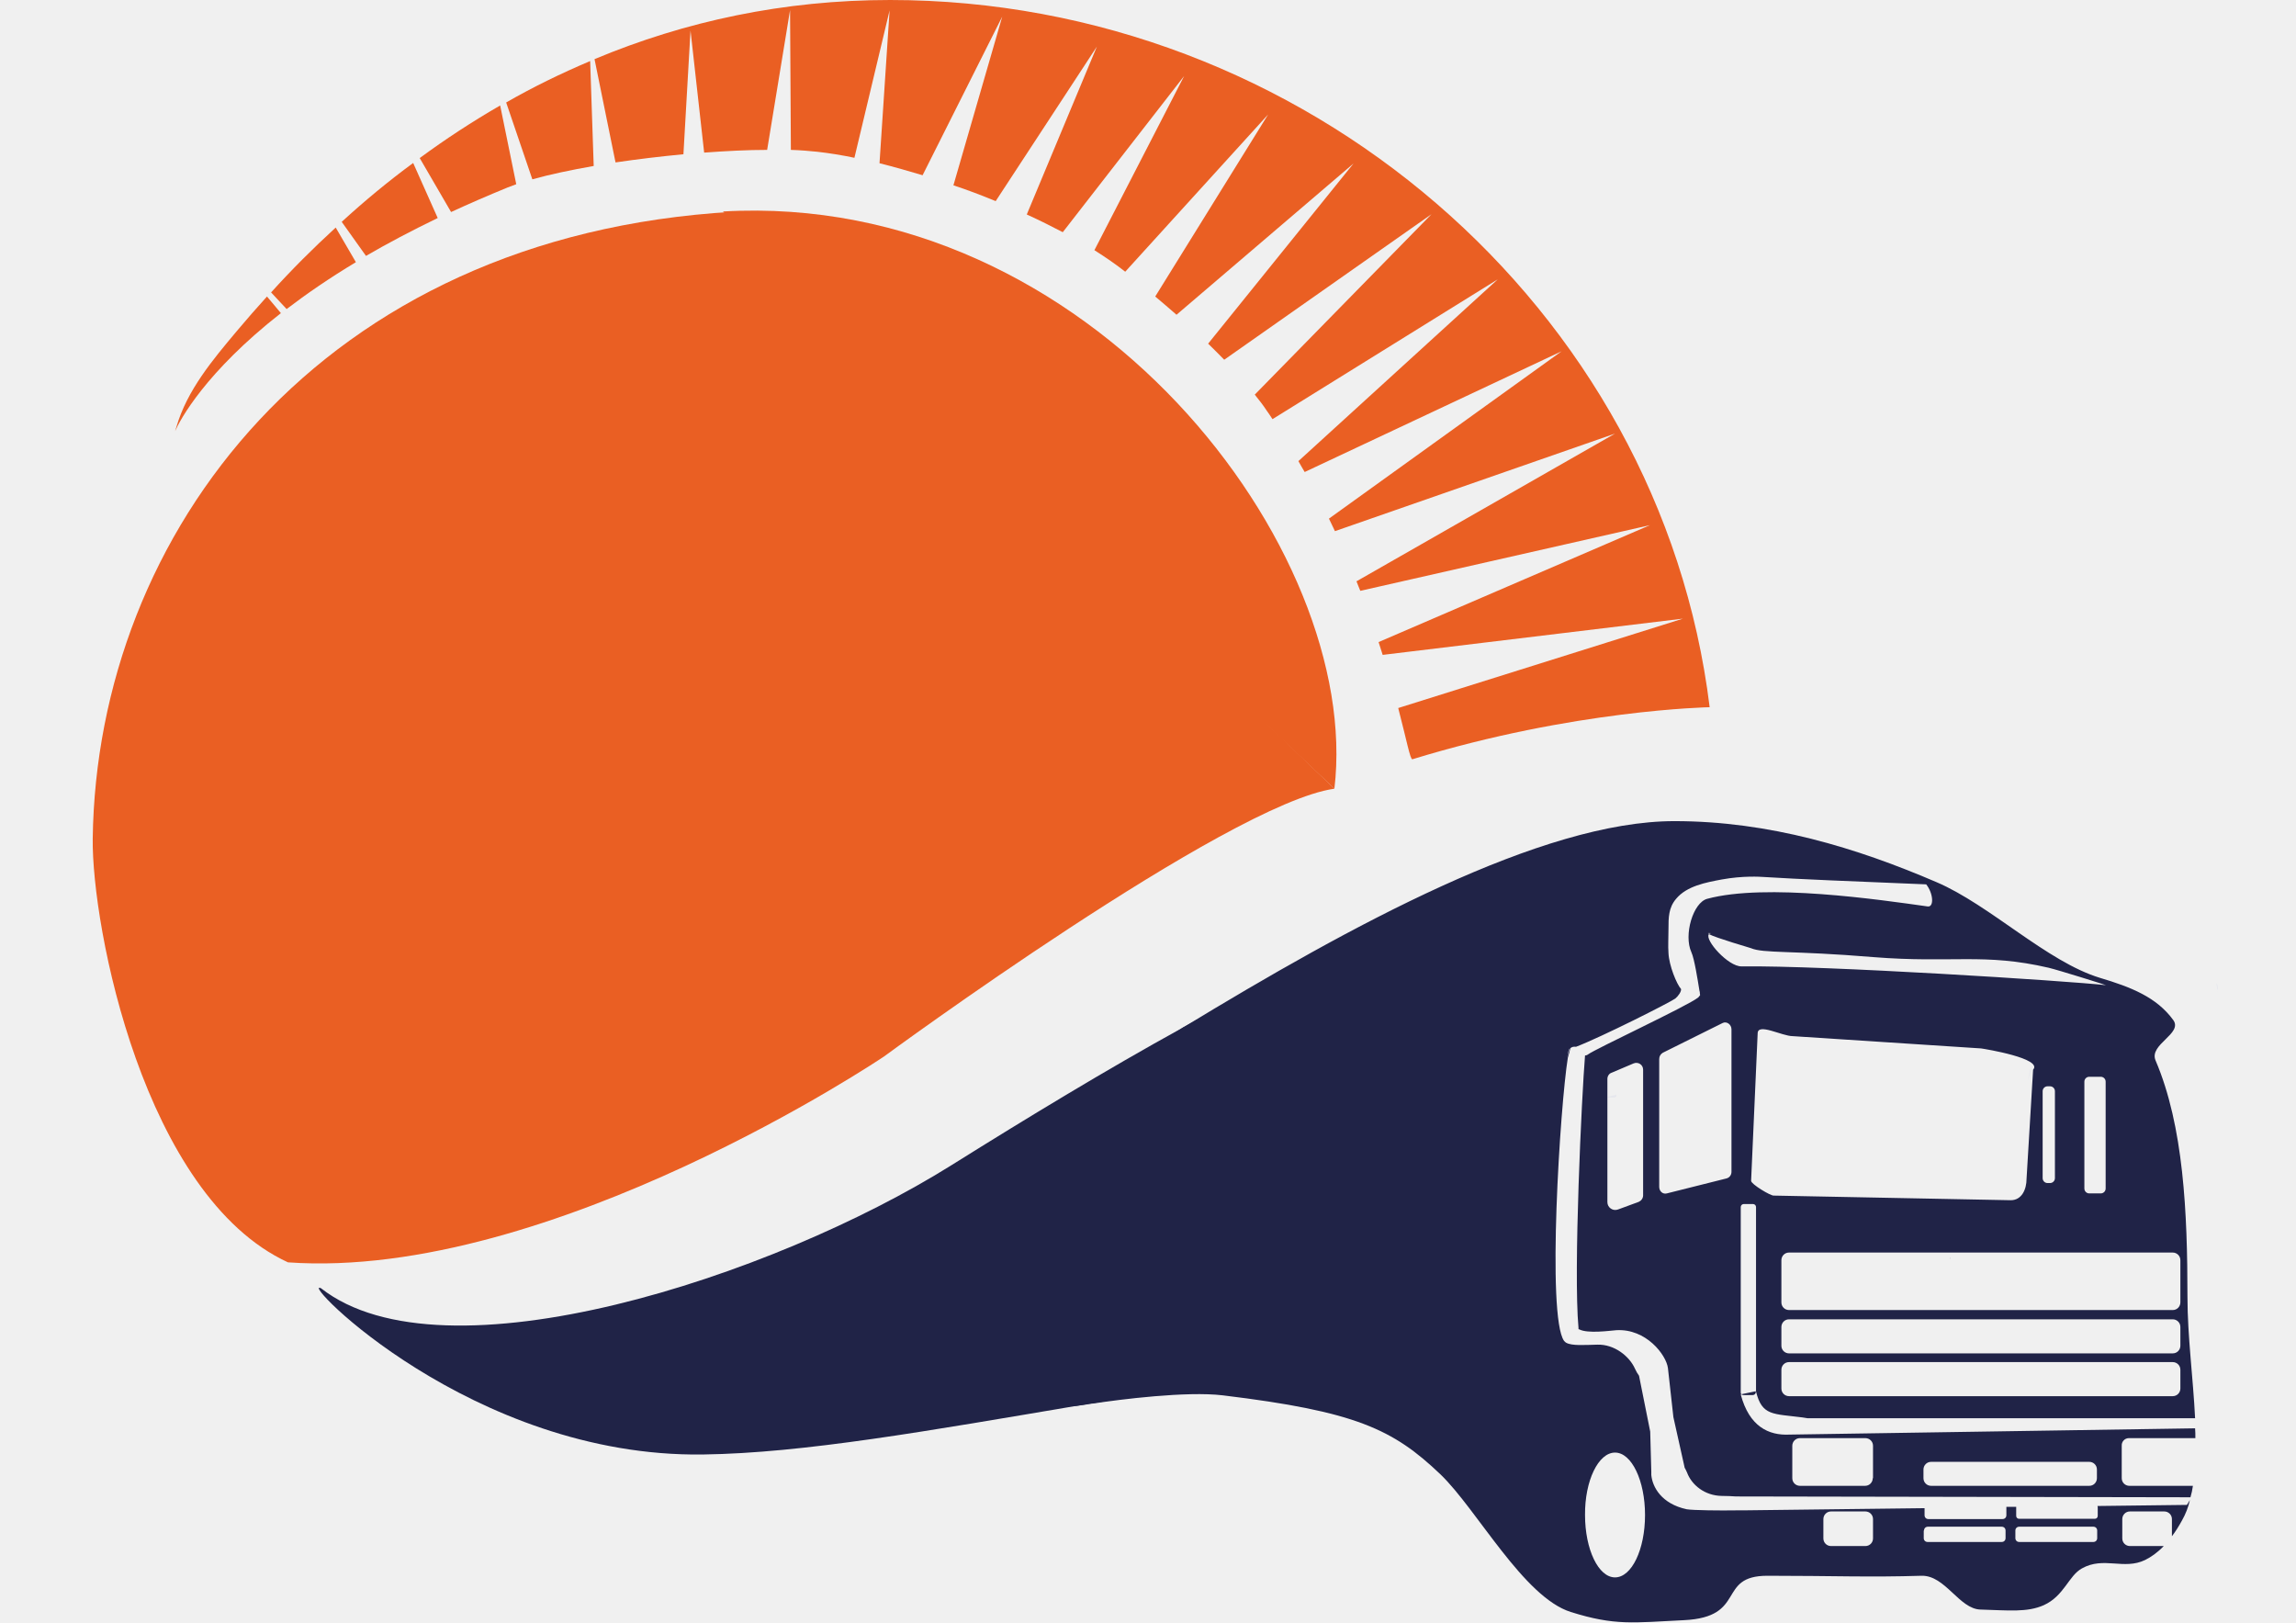
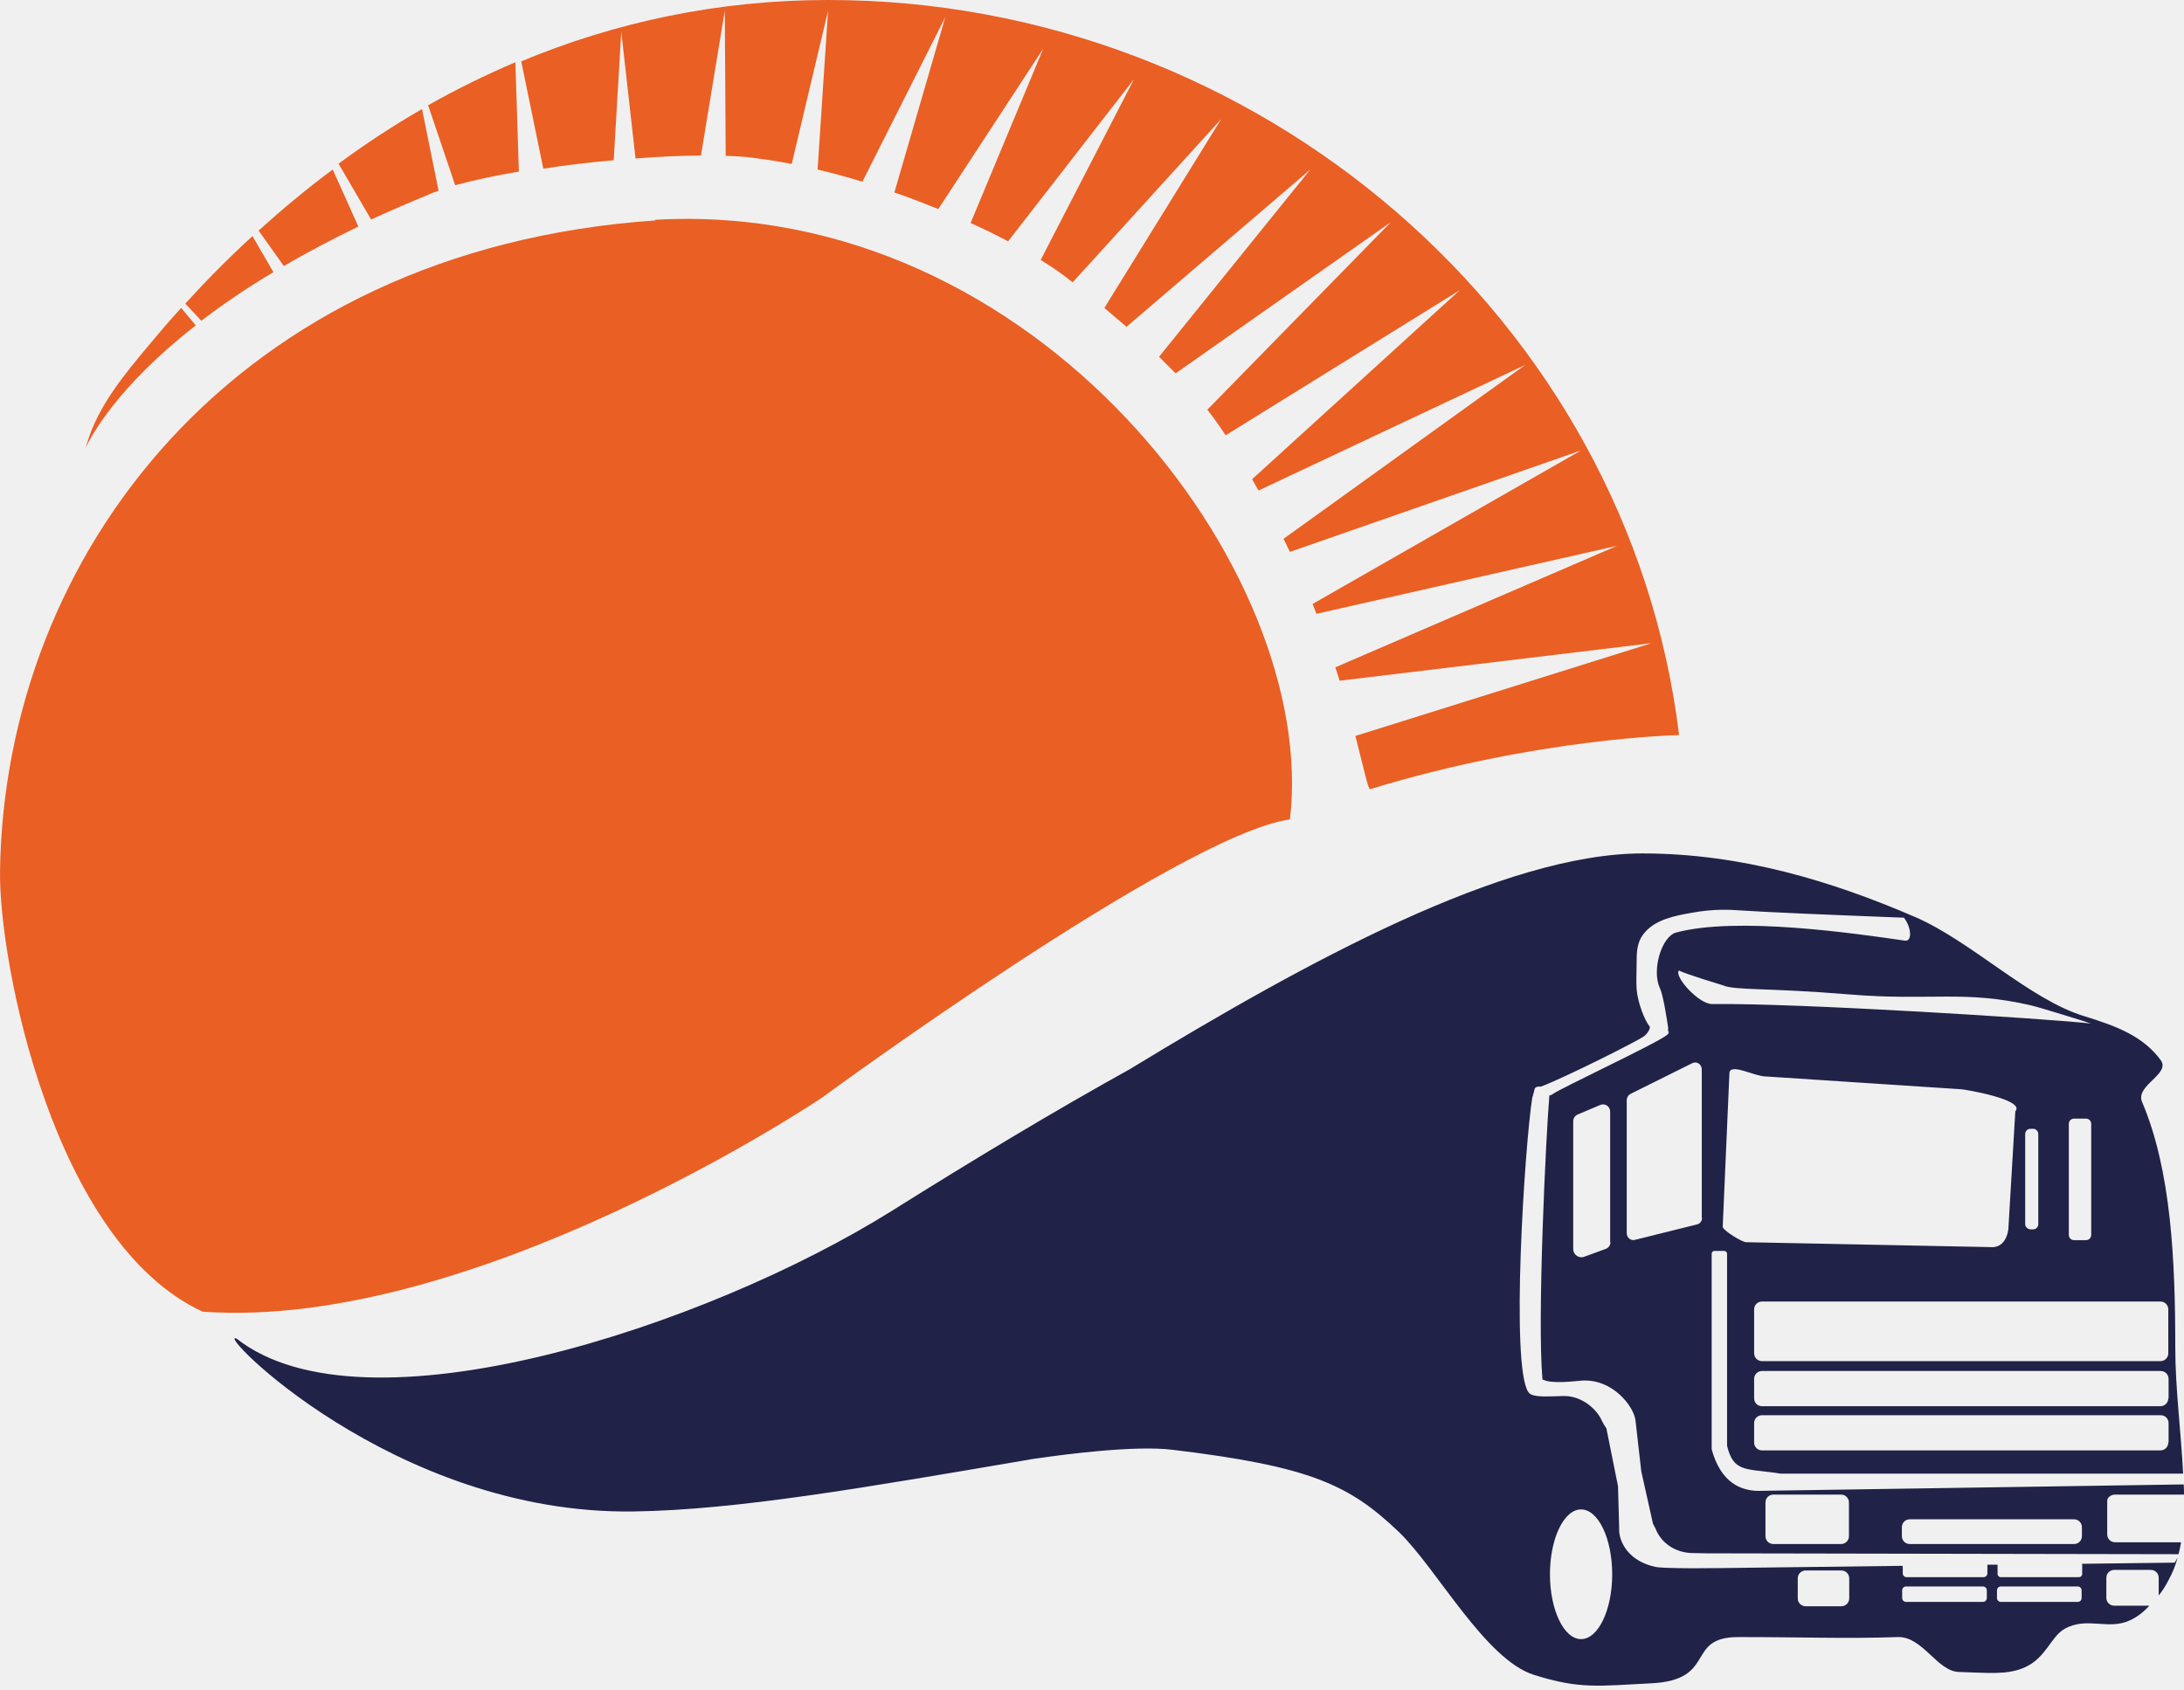
- <svg xmlns="http://www.w3.org/2000/svg" width="460" height="325" viewBox="0 0 460 325" fill="none">
-   <g clip-path="url(#clip0_759_344)">
-     <path d="M321.984 219.742C322.038 219.797 322.148 219.852 322.257 219.852H323.459C323.677 219.852 323.841 219.688 323.841 219.469V219.306L321.984 219.742Z" fill="#E6E7ED" />
-     <path d="M390.828 251.953L390.609 252.281C390.664 252.171 390.664 252.062 390.719 251.953H390.828Z" fill="#BABBC0" />
-     <path d="M291.386 219.633C291.441 219.688 291.496 219.742 291.605 219.742H292.534C292.698 219.742 292.807 219.633 292.807 219.47V219.36L291.386 219.633Z" fill="#E6E7ED" />
-     <path d="M291.386 219.633C291.441 219.688 291.496 219.742 291.605 219.742H292.534C292.698 219.742 292.807 219.633 292.807 219.47V219.36L291.386 219.633Z" fill="#E6E7ED" />
-     <path d="M103.43 36.906C102.829 37.124 102.228 37.342 101.682 37.561C97.693 39.199 93.923 40.837 90.372 42.474L84.088 31.665C89.279 27.843 94.634 24.349 100.207 21.128L103.43 36.906Z" fill="#EA5F23" />
-     <path d="M118.948 33.248C114.303 34.067 110.151 34.941 106.654 35.923L101.409 20.528C106.818 17.416 112.446 14.686 118.237 12.229L118.948 33.248Z" fill="#EA5F23" />
-     <path d="M444.155 198.669C444.21 198.614 444.264 198.505 444.264 198.45C444.264 198.614 444.21 198.669 444.155 198.669Z" fill="#E6E7ED" />
-     <path d="M407.001 213.846C406.782 214.719 406.564 215.593 406.291 216.466C406.509 215.101 406.728 214.228 406.892 213.955C406.892 213.9 406.946 213.9 407.001 213.846Z" fill="#E6E7ED" />
-     <path d="M444.264 198.396C444.21 198.232 444.155 197.686 444.046 196.922C444.373 197.468 444.428 197.959 444.264 198.396Z" fill="#E6E7ED" />
-     <path d="M144.846 42.365C218.499 38.161 273.028 110.281 267.345 157.996L144.846 42.365Z" fill="#EA5F23" />
-     <path d="M267.345 157.996C246.036 160.999 177.083 211.662 177.083 211.662C177.083 211.662 110.369 256.593 57.698 252.881C28.794 239.56 18.358 185.621 18.577 167.987C19.397 106.95 64.091 47.17 146.977 42.42" fill="#EA5F23" />
-     <path d="M314.498 209.97C314.334 210.571 314.171 211.226 314.007 211.827C303.953 247.149 272.044 272.372 232.923 278.759C228.115 279.578 223.471 280.343 218.936 281.107C218.663 281.161 218.39 281.216 218.116 281.216C217.679 281.271 217.351 281.325 217.133 281.38C185.77 286.675 160.965 291.098 140.858 291.371C94.47 292.026 59.556 255.83 64.309 258.068C88.897 277.34 154.791 255.83 190.579 233.446C206.205 223.674 221.777 214.229 236.748 205.985C236.803 205.931 236.857 205.876 236.912 205.876C267.018 189.225 294.774 177.105 316.465 175.521C318.105 187.751 317.285 199.325 314.498 209.97Z" fill="#202347" />
-     <path d="M426.507 288.095H439.565C439.675 288.095 439.729 288.095 439.839 288.095C439.839 287.44 439.839 286.784 439.784 286.129L358.537 287.385C354.33 287.603 350.45 285.747 348.757 279.36H348.92C348.811 279.25 348.757 279.141 348.757 278.977V241.799C348.757 241.471 349.03 241.198 349.358 241.198H351.215C351.543 241.198 351.816 241.471 351.816 241.799V278.759C353.018 283.673 355.204 283.181 361.105 283.946C361.487 284 361.87 284.055 362.143 284.109H439.784C439.402 276.193 438.254 267.622 438.254 259.815C438.254 242.891 437.489 225.584 431.861 212.427C430.496 209.206 437.38 207.077 435.413 204.347C432.08 199.761 426.944 197.741 420.715 195.885C410.115 192.664 398.696 181.308 387.987 176.722C371.978 169.843 354.494 164.493 335.479 164.493C308.871 164.493 270.624 185.403 236.967 205.876C236.912 205.93 236.857 205.985 236.803 205.985C199.813 228.641 188.502 286.184 217.188 281.434C217.461 281.38 217.789 281.325 218.171 281.27C218.444 281.216 218.663 281.161 218.991 281.161C224.4 280.342 237.732 278.65 244.998 279.523C271.607 282.744 279.093 286.293 288.6 295.356C295.921 302.398 305.264 319.978 314.717 322.926C323.568 325.71 327.229 325.055 337.337 324.564C350.123 323.963 343.839 315.665 354.111 315.665C367.115 315.665 374.546 315.992 384.982 315.665C389.735 315.556 392.522 322.325 396.784 322.435C402.466 322.598 406.127 323.035 409.46 321.561C413.558 319.705 414.432 315.665 417.109 314.191C421.48 311.734 425.523 314.573 429.785 312.498C430.987 311.898 432.244 311.024 433.501 309.714H426.725C425.906 309.714 425.196 309.059 425.196 308.185V304.309C425.196 303.49 425.851 302.781 426.725 302.781H433.61C434.429 302.781 435.14 303.436 435.14 304.309V307.749C435.85 306.821 436.506 305.783 437.161 304.582C437.872 303.327 438.418 301.962 438.746 300.488L438.145 301.47L420.223 301.689C420.223 301.743 420.278 301.852 420.278 301.907V303.654C420.278 304.036 420.005 304.255 419.677 304.255H404.542C404.16 304.255 403.941 303.982 403.941 303.654V301.907C403.941 301.907 403.941 301.907 403.941 301.853H401.974C401.974 301.907 401.974 301.962 401.974 302.016V303.545C401.974 303.982 401.646 304.309 401.209 304.309H386.348C385.911 304.309 385.583 303.982 385.583 303.545V302.125L349.248 302.562H347.882C344.823 302.617 339.195 302.562 337.938 302.344C332.857 301.252 331.054 297.867 330.835 295.465V294.81L330.617 286.784L328.377 275.593C328.103 275.21 327.83 274.774 327.557 274.173C326.464 271.716 323.459 269.26 320.017 269.369C317.613 269.423 314.935 269.642 313.788 268.987C313.679 268.932 313.624 268.878 313.515 268.768C313.46 268.714 313.406 268.659 313.351 268.605C309.854 263.636 312.586 221.271 314.116 211.881C314.28 211.281 314.498 210.625 314.608 210.025C314.881 209.697 315.318 209.643 315.755 209.697C320.891 207.732 334.605 200.798 335.643 200.034C336.19 199.597 336.9 198.615 336.791 198.123C335.917 197.141 334.387 193.428 334.277 190.917C334.168 189.334 334.277 188.187 334.277 186.113C334.277 183.82 334.277 181.854 335.807 180.053C337.938 177.487 341.763 176.777 344.987 176.176C349.194 175.412 352.636 175.63 353.401 175.685C360.231 176.122 371.322 176.559 385.911 177.159C387.386 179.015 387.495 181.8 386.184 181.581C376.458 180.216 353.783 176.886 342.036 180.053C339.195 180.817 337.283 187.314 338.867 190.753C339.468 192.063 340.124 196.267 340.452 198.287C340.561 198.833 340.561 199.215 340.615 199.324C340.615 199.379 340.561 199.434 340.506 199.488C340.452 199.597 340.342 199.707 340.233 199.816C338.266 201.454 319.58 210.134 318.159 211.226C317.941 211.39 317.722 211.444 317.558 211.444C316.902 219.415 315.209 254.574 316.247 265.984C316.247 266.093 316.247 266.148 316.247 266.257C316.301 266.257 316.356 266.312 316.411 266.312C318.104 267.185 322.421 266.585 323.787 266.475C329.797 266.093 333.84 271.443 334.168 274.064L335.261 283.891L337.501 293.936V293.991C337.665 294.264 337.829 294.591 337.993 294.974C338.922 297.485 341.544 299.614 344.932 299.669C346.025 299.669 346.954 299.723 347.828 299.778L438.855 299.942C439.074 299.232 439.238 298.413 439.347 297.649H426.616C425.797 297.649 425.086 296.994 425.086 296.12V289.623C425.032 288.804 425.687 288.095 426.507 288.095ZM403.777 306.602C403.777 306.165 404.105 305.838 404.542 305.838H419.404C419.841 305.838 420.169 306.165 420.169 306.602V308.131C420.169 308.568 419.841 308.895 419.404 308.895H404.542C404.105 308.895 403.777 308.568 403.777 308.131V306.602ZM385.474 306.602C385.474 306.165 385.801 305.838 386.238 305.838H401.045C401.483 305.838 401.81 306.165 401.81 306.602V308.131C401.81 308.568 401.483 308.895 401.045 308.895H386.184C385.747 308.895 385.419 308.568 385.419 308.131V306.602H385.474ZM365.312 304.309C365.312 303.49 365.968 302.781 366.842 302.781H373.726C374.546 302.781 375.256 303.436 375.256 304.309V308.185C375.256 309.004 374.601 309.714 373.726 309.714H366.842C366.022 309.714 365.312 309.059 365.312 308.185V304.309ZM323.568 290.988C326.901 290.988 329.579 296.611 329.579 303.49C329.579 310.424 326.901 315.992 323.568 315.992C320.235 315.992 317.558 310.369 317.558 303.49C317.503 296.611 320.235 290.988 323.568 290.988ZM329.196 239.451C329.196 240.052 328.814 240.543 328.322 240.761L324.169 242.29C323.131 242.672 322.038 241.908 322.038 240.816V216.139C322.038 215.593 322.366 215.048 322.913 214.884L327.284 213.028C328.213 212.645 329.196 213.3 329.196 214.283V239.451ZM350.833 236.558L352.144 207.022C352.144 204.838 357.007 207.568 359.193 207.568L396.893 210.025C397.713 210.134 409.35 212.045 407.329 214.283L406.018 236.121C406.018 238.305 405.034 240.434 402.849 240.434L355.368 239.506C354.712 239.56 350.833 237.213 350.833 236.558ZM436.834 278.159C436.834 278.977 436.178 279.687 435.304 279.687H358.428C357.608 279.687 356.898 279.032 356.898 278.159V274.392C356.898 273.573 357.553 272.863 358.428 272.863H435.304C436.123 272.863 436.834 273.518 436.834 274.392V278.159ZM436.834 269.587C436.834 270.406 436.178 271.116 435.304 271.116H358.428C357.608 271.116 356.898 270.461 356.898 269.587V265.82C356.898 265.001 357.553 264.292 358.428 264.292H435.304C436.123 264.292 436.834 264.947 436.834 265.82V269.587ZM435.304 250.916C436.123 250.916 436.834 251.571 436.834 252.445V260.907C436.834 261.726 436.178 262.435 435.304 262.435H358.428C357.608 262.435 356.898 261.78 356.898 260.907V252.445C356.898 251.626 357.553 250.916 358.428 250.916H435.304ZM409.241 236.012V218.596C409.241 218.05 409.678 217.613 410.225 217.613H410.716C411.263 217.613 411.7 218.05 411.7 218.596V236.012C411.7 236.558 411.263 236.994 410.716 236.994H410.225C409.678 236.994 409.241 236.558 409.241 236.012ZM417.601 238.086V216.685C417.601 216.139 418.038 215.703 418.584 215.703H420.879C421.426 215.703 421.863 216.139 421.863 216.685V238.086C421.863 238.632 421.426 239.069 420.879 239.069H418.584C418.038 239.069 417.601 238.632 417.601 238.086ZM346.899 234.756C346.899 235.357 346.516 235.903 345.915 236.066L333.95 239.069C333.13 239.287 332.42 238.632 332.42 237.759V212.154C332.42 211.608 332.693 211.171 333.13 210.898L345.096 204.948C345.915 204.511 346.899 205.221 346.899 206.203V234.756ZM342.364 187.15C342.364 187.15 342.419 187.15 342.364 187.15H342.419C343.73 187.86 350.778 189.934 350.778 189.934C353.292 191.026 358.974 190.371 375.365 191.736C391.101 192.991 397.494 190.862 410.443 193.865C412.301 194.302 421.917 197.304 421.917 197.359C414.268 196.485 365.312 193.374 348.92 193.592C346.243 193.647 341.49 188.296 342.364 187.15ZM375.202 296.12C375.202 296.939 374.546 297.649 373.672 297.649H360.613C359.794 297.649 359.083 296.994 359.083 296.12V289.623C359.083 288.804 359.739 288.095 360.613 288.095H373.726C374.546 288.095 375.256 288.75 375.256 289.623V296.12H375.202ZM420.114 296.12C420.114 296.939 419.459 297.649 418.584 297.649H386.894C386.075 297.649 385.364 296.994 385.364 296.12V294.373C385.364 293.554 386.02 292.844 386.894 292.844H418.584C419.404 292.844 420.114 293.5 420.114 294.373V296.12ZM348.866 279.305C348.975 279.414 349.139 279.469 349.303 279.469H351.161C351.489 279.469 351.762 279.196 351.762 278.923V278.704L348.866 279.305ZM348.866 279.305C348.975 279.414 349.139 279.469 349.303 279.469H351.161C351.489 279.469 351.762 279.196 351.762 278.923V278.704L348.866 279.305ZM348.866 279.305C348.975 279.414 349.139 279.469 349.303 279.469H351.161C351.489 279.469 351.762 279.196 351.762 278.923V278.704L348.866 279.305ZM348.866 279.305C348.975 279.414 349.139 279.469 349.303 279.469H351.161C351.489 279.469 351.762 279.196 351.762 278.923V278.704L348.866 279.305ZM348.866 279.305C348.975 279.414 349.139 279.469 349.303 279.469H351.161C351.489 279.469 351.762 279.196 351.762 278.923V278.704L348.866 279.305ZM348.866 279.305C348.975 279.414 349.139 279.469 349.303 279.469H351.161C351.489 279.469 351.762 279.196 351.762 278.923V278.704L348.866 279.305ZM348.866 279.305C348.975 279.414 349.139 279.469 349.303 279.469H351.161C351.489 279.469 351.762 279.196 351.762 278.923V278.704L348.866 279.305ZM348.866 279.305C348.975 279.414 349.139 279.469 349.303 279.469H351.161C351.489 279.469 351.762 279.196 351.762 278.923V278.704L348.866 279.305ZM348.866 279.305C348.975 279.414 349.139 279.469 349.303 279.469H351.161C351.489 279.469 351.762 279.196 351.762 278.923V278.704L348.866 279.305ZM348.866 279.305C348.975 279.414 349.139 279.469 349.303 279.469H351.161C351.489 279.469 351.762 279.196 351.762 278.923V278.704L348.866 279.305ZM348.866 279.305C348.975 279.414 349.139 279.469 349.303 279.469H351.161C351.489 279.469 351.762 279.196 351.762 278.923V278.704L348.866 279.305ZM348.866 279.305C348.975 279.414 349.139 279.469 349.303 279.469H351.161C351.489 279.469 351.762 279.196 351.762 278.923V278.704L348.866 279.305ZM348.866 279.305C348.975 279.414 349.139 279.469 349.303 279.469H351.161C351.489 279.469 351.762 279.196 351.762 278.923V278.704L348.866 279.305ZM348.866 279.305C348.975 279.414 349.139 279.469 349.303 279.469H351.161C351.489 279.469 351.762 279.196 351.762 278.923V278.704L348.866 279.305ZM348.866 279.305C348.975 279.414 349.139 279.469 349.303 279.469H351.161C351.489 279.469 351.762 279.196 351.762 278.923V278.704L348.866 279.305ZM348.866 279.305C348.975 279.414 349.139 279.469 349.303 279.469H351.161C351.489 279.469 351.762 279.196 351.762 278.923V278.704L348.866 279.305ZM348.866 279.305C348.975 279.414 349.139 279.469 349.303 279.469H351.161C351.489 279.469 351.762 279.196 351.762 278.923V278.704L348.866 279.305ZM348.866 279.305C348.975 279.414 349.139 279.469 349.303 279.469H351.161C351.489 279.469 351.762 279.196 351.762 278.923V278.704L348.866 279.305ZM348.866 279.305C348.975 279.414 349.139 279.469 349.303 279.469H351.161C351.489 279.469 351.762 279.196 351.762 278.923V278.704L348.866 279.305ZM348.866 279.305C348.975 279.414 349.139 279.469 349.303 279.469H351.161C351.489 279.469 351.762 279.196 351.762 278.923V278.704L348.866 279.305ZM348.866 279.305C348.975 279.414 349.139 279.469 349.303 279.469H351.161C351.489 279.469 351.762 279.196 351.762 278.923V278.704L348.866 279.305ZM348.866 279.305C348.975 279.414 349.139 279.469 349.303 279.469H351.161C351.489 279.469 351.762 279.196 351.762 278.923V278.704L348.866 279.305ZM348.866 279.305C348.975 279.414 349.139 279.469 349.303 279.469H351.161C351.489 279.469 351.762 279.196 351.762 278.923V278.704L348.866 279.305ZM348.866 279.305C348.975 279.414 349.139 279.469 349.303 279.469H351.161C351.489 279.469 351.762 279.196 351.762 278.923V278.704L348.866 279.305ZM348.866 279.305C348.975 279.414 349.139 279.469 349.303 279.469H351.161C351.489 279.469 351.762 279.196 351.762 278.923V278.704L348.866 279.305ZM348.866 279.305C348.975 279.414 349.139 279.469 349.303 279.469H351.161C351.489 279.469 351.762 279.196 351.762 278.923V278.704L348.866 279.305ZM348.866 279.305C348.975 279.414 349.139 279.469 349.303 279.469H351.161C351.489 279.469 351.762 279.196 351.762 278.923V278.704L348.866 279.305ZM348.866 279.305C348.975 279.414 349.139 279.469 349.303 279.469H351.161C351.489 279.469 351.762 279.196 351.762 278.923V278.704L348.866 279.305ZM348.866 279.305C348.975 279.414 349.139 279.469 349.303 279.469H351.161C351.489 279.469 351.762 279.196 351.762 278.923V278.704L348.866 279.305ZM348.866 279.305C348.975 279.414 349.139 279.469 349.303 279.469H351.161C351.489 279.469 351.762 279.196 351.762 278.923V278.704L348.866 279.305ZM348.866 279.305C348.975 279.414 349.139 279.469 349.303 279.469H351.161C351.489 279.469 351.762 279.196 351.762 278.923V278.704L348.866 279.305ZM348.866 279.305C348.975 279.414 349.139 279.469 349.303 279.469H351.161C351.489 279.469 351.762 279.196 351.762 278.923V278.704L348.866 279.305ZM348.866 279.305C348.975 279.414 349.139 279.469 349.303 279.469H351.161C351.489 279.469 351.762 279.196 351.762 278.923V278.704L348.866 279.305ZM348.866 279.305C348.975 279.414 349.139 279.469 349.303 279.469H351.161C351.489 279.469 351.762 279.196 351.762 278.923V278.704L348.866 279.305ZM348.866 279.305C348.975 279.414 349.139 279.469 349.303 279.469H351.161C351.489 279.469 351.762 279.196 351.762 278.923V278.704L348.866 279.305ZM348.866 279.305C348.975 279.414 349.139 279.469 349.303 279.469H351.161C351.489 279.469 351.762 279.196 351.762 278.923V278.704L348.866 279.305ZM348.866 279.305C348.975 279.414 349.139 279.469 349.303 279.469H351.161C351.489 279.469 351.762 279.196 351.762 278.923V278.704L348.866 279.305ZM348.866 279.305C348.975 279.414 349.139 279.469 349.303 279.469H351.161C351.489 279.469 351.762 279.196 351.762 278.923V278.704L348.866 279.305ZM348.866 279.305C348.975 279.414 349.139 279.469 349.303 279.469H351.161C351.489 279.469 351.762 279.196 351.762 278.923V278.704L348.866 279.305ZM348.866 279.305C348.975 279.414 349.139 279.469 349.303 279.469H351.161C351.489 279.469 351.762 279.196 351.762 278.923V278.704L348.866 279.305ZM348.866 279.305C348.975 279.414 349.139 279.469 349.303 279.469H351.161C351.489 279.469 351.762 279.196 351.762 278.923V278.704L348.866 279.305ZM348.866 279.305C348.975 279.414 349.139 279.469 349.303 279.469H351.161C351.489 279.469 351.762 279.196 351.762 278.923V278.704L348.866 279.305ZM348.866 279.305C348.975 279.414 349.139 279.469 349.303 279.469H351.161C351.489 279.469 351.762 279.196 351.762 278.923V278.704L348.866 279.305ZM348.866 279.305C348.975 279.414 349.139 279.469 349.303 279.469H351.161C351.489 279.469 351.762 279.196 351.762 278.923V278.704L348.866 279.305ZM348.866 279.305C348.975 279.414 349.139 279.469 349.303 279.469H351.161C351.489 279.469 351.762 279.196 351.762 278.923V278.704L348.866 279.305Z" fill="#202347" />
-     <path d="M53.491 59.398L56.278 62.729C41.143 74.576 36.061 84.13 35.078 86.368C35.133 86.15 35.242 85.822 35.351 85.495C37.482 78.179 42.618 72.064 47.481 66.277C49.448 63.93 51.469 61.637 53.491 59.398Z" fill="#EA5F23" />
-     <path d="M71.303 52.519C65.948 55.74 61.359 58.907 57.425 61.91L54.31 58.579C58.408 54.048 62.779 49.681 67.26 45.586L71.303 52.519Z" fill="#EA5F23" />
-     <path d="M87.695 43.675C82.395 46.241 77.641 48.753 73.325 51.264L68.462 44.44C73.052 40.236 77.805 36.305 82.777 32.648L87.695 43.675Z" fill="#EA5F23" />
-     <path d="M342.528 141.672C342.528 141.672 315.318 142.164 282.972 152.1C282.535 152.209 281.824 148.333 280.131 141.836L337.173 123.929L277.016 131.19C276.743 130.371 276.47 129.498 276.197 128.624L330.562 105.203L272.536 118.36C272.263 117.76 272.044 117.105 271.771 116.45L323.568 86.86L267.455 106.404C267.072 105.585 266.635 104.712 266.253 103.893L312.859 70.372L261.39 94.557C260.953 93.848 260.57 93.138 260.133 92.374L300.074 55.959L254.942 83.966C254.56 83.365 254.177 82.82 253.795 82.274C253.085 81.182 252.265 80.144 251.391 79.053L286.797 42.911L245.271 72.064C244.233 70.973 243.141 69.935 242.048 68.843L271.17 32.757L235.71 63.056C234.289 61.801 232.869 60.6 231.448 59.399L254.068 22.93L225.438 54.431C223.635 53.011 221.504 51.537 219.264 50.118L237.24 15.232L212.926 46.514C210.631 45.313 208.227 44.112 205.713 42.966L219.755 9.336L199.485 40.291C196.698 39.144 193.857 38.052 191.016 37.124L200.796 3.33L184.841 35.104C181.946 34.231 179.05 33.412 176.209 32.702L178.23 2.075L171.182 31.61C168.614 31.064 166.155 30.682 163.806 30.409C162.221 30.245 160.363 30.081 158.451 30.027L158.287 2.02L153.698 30.027C149.818 30.027 145.502 30.245 141.076 30.573L138.344 6.115L136.924 30.9C132.334 31.337 127.744 31.883 123.319 32.538L119.112 11.847C137.251 4.258 157.031 0 178.34 0C261.171 0 332.693 61.528 342.528 141.672Z" fill="#EA5F23" />
-     <path d="M340.342 199.434C340.397 199.379 340.397 199.324 340.452 199.27C340.452 199.379 340.397 199.434 340.342 199.434Z" fill="#E6E7ED" />
-     <path d="M342.746 186.931C342.746 186.985 342.582 187.04 342.418 187.094C342.091 186.931 342.145 186.876 342.746 186.931Z" fill="#BCBDC0" />
-     <path d="M314.498 209.97C314.334 210.57 314.17 211.225 314.006 211.826C314.17 210.843 314.28 210.243 314.443 210.079C314.443 210.024 314.498 210.024 314.498 209.97Z" fill="#E6E7ED" />
-     <path d="M340.451 199.27C340.451 199.161 340.397 198.778 340.287 198.232C340.506 198.615 340.561 198.942 340.451 199.27Z" fill="#E6E7ED" />
-   </g>
-   <defs>
-     <clipPath id="clip0_759_344">
-       <rect width="460" height="325" fill="white" />
-     </clipPath>
-   </defs>
+ <svg xmlns="http://www.w3.org/2000/svg" width="460" height="356" viewBox="0 0 460 356" fill="none">
+   <path d="M92.379 40.187C91.705 40.432 91.031 40.615 90.48 40.922C86.131 42.698 82.026 44.475 78.167 46.251L71.306 34.489C76.942 30.324 82.823 26.464 88.887 22.973L92.379 40.187Z" fill="#EA5F23" />
+   <path d="M109.286 36.143C104.263 37.001 99.669 37.981 95.871 39.022L90.174 22.176C96.116 18.806 102.242 15.805 108.551 13.109L109.286 36.143Z" fill="#EA5F23" />
+   <path d="M445.482 314.873H459.755C459.816 314.873 459.939 314.873 460 314.873C460 314.138 460 313.464 459.939 312.729L371.235 314.076C366.641 314.321 362.414 312.3 360.515 305.316C360.515 305.316 360.515 305.071 360.515 304.887V264.15C360.515 263.782 360.76 263.537 361.128 263.537H363.149C363.517 263.537 363.762 263.844 363.762 264.15V304.581C365.048 309.972 367.437 309.421 373.869 310.278C374.298 310.339 374.666 310.401 375.033 310.462H459.816C459.387 301.763 458.162 292.452 458.162 283.937C458.162 265.498 457.305 246.569 451.179 232.173C449.647 228.681 457.243 226.292 455.099 223.351C451.424 218.328 445.849 216.184 439.049 214.101C427.471 210.609 415.036 198.174 403.274 193.15C385.815 185.616 366.702 179.796 345.935 179.796C316.837 179.796 275.119 202.646 238.364 225.005C238.303 225.067 238.241 225.067 238.18 225.128C221.824 234.194 204.855 244.424 187.764 255.145C148.68 279.587 76.701 303.111 49.869 282.038C44.662 279.587 82.765 319.161 133.427 318.426C155.358 318.119 182.434 313.341 216.678 307.522C216.923 307.46 217.291 307.399 217.781 307.338C218.026 307.277 218.332 307.277 218.638 307.215C224.581 306.358 239.099 304.459 247.001 305.439C276.1 308.931 284.247 312.851 294.6 322.714C302.625 330.433 312.794 349.607 323.086 352.853C332.765 355.916 336.746 355.181 347.773 354.63C361.74 353.956 354.879 344.89 366.09 344.89C380.24 344.89 388.388 345.257 399.782 344.89C404.989 344.767 408.052 352.18 412.647 352.241C418.834 352.425 422.816 352.915 426.491 351.261C430.963 349.239 431.943 344.828 434.822 343.174C439.601 340.479 444.011 343.542 448.667 341.337C450.015 340.724 451.363 339.744 452.71 338.274H445.298C444.379 338.274 443.644 337.539 443.644 336.62V332.393C443.644 331.474 444.379 330.739 445.298 330.739H453.017C453.935 330.739 454.671 331.474 454.671 332.393V336.13C455.467 335.15 456.202 333.986 456.876 332.638C457.611 331.29 458.224 329.759 458.652 328.166L458.04 329.207L438.498 329.452C438.498 329.514 438.559 329.636 438.559 329.697V331.596C438.559 331.964 438.253 332.27 437.885 332.27H421.407C421.039 332.27 420.733 331.964 420.733 331.596V329.697C420.733 329.697 420.733 329.697 420.733 329.636H418.589C418.589 329.697 418.589 329.759 418.589 329.82V331.474C418.589 331.903 418.221 332.27 417.792 332.27H401.559C401.13 332.27 400.762 331.903 400.762 331.474V329.881L361.066 330.371H359.596C356.227 330.433 350.101 330.371 348.753 330.126C343.24 328.962 341.218 325.226 341.035 322.591V321.856L340.789 313.096L338.339 300.906C338.033 300.477 337.727 299.987 337.42 299.374C336.256 296.679 332.948 293.983 329.211 294.106C326.639 294.167 323.637 294.412 322.412 293.738C322.289 293.677 322.228 293.616 322.105 293.493C322.044 293.432 321.983 293.371 321.922 293.309C318.124 287.857 321.125 241.545 322.718 231.315C322.902 230.641 323.086 229.967 323.269 229.293C323.514 228.926 324.004 228.865 324.556 228.926C330.13 226.782 345.139 219.186 346.242 218.328C346.854 217.899 347.651 216.797 347.467 216.245C346.487 215.204 344.894 211.161 344.71 208.343C344.588 206.566 344.71 205.341 344.71 203.136C344.71 200.624 344.71 198.48 346.364 196.52C348.692 193.702 352.858 192.905 356.349 192.293C360.944 191.435 364.681 191.68 365.538 191.741C373.012 192.232 385.08 192.722 401.007 193.334C402.6 195.356 402.784 198.357 401.252 198.174C390.655 196.642 365.845 193.028 353.041 196.458C349.978 197.255 347.834 204.422 349.611 208.159C350.285 209.629 351.02 214.224 351.326 216.368C351.387 216.98 351.449 217.348 351.51 217.47C351.51 217.532 351.449 217.593 351.449 217.654C351.387 217.777 351.265 217.899 351.142 218.022C348.998 219.798 328.599 229.293 327.006 230.519C326.761 230.702 326.577 230.764 326.332 230.764C325.597 239.462 323.759 277.872 324.862 290.369C324.862 290.43 324.862 290.553 324.862 290.614C324.923 290.614 324.985 290.675 325.046 290.675C326.884 291.594 331.601 290.982 333.132 290.859C339.687 290.43 344.097 296.311 344.465 299.19L345.69 309.972L348.141 320.937V320.999C348.324 321.305 348.508 321.672 348.692 322.04C349.733 324.797 352.551 327.063 356.288 327.186C357.452 327.186 358.493 327.247 359.474 327.247L458.836 327.431C459.081 326.634 459.204 325.777 459.387 324.919H445.482C444.563 324.919 443.828 324.184 443.828 323.265V316.159C443.828 315.547 444.563 314.873 445.482 314.873ZM420.61 335.027C420.61 334.598 420.978 334.231 421.407 334.231H437.64C438.069 334.231 438.437 334.598 438.437 335.027V336.681C438.437 337.11 438.069 337.477 437.64 337.477H421.407C420.978 337.477 420.61 337.11 420.61 336.681V335.027ZM400.64 335.027C400.64 334.598 401.007 334.231 401.436 334.231H417.67C418.099 334.231 418.466 334.598 418.466 335.027V336.681C418.466 337.11 418.099 337.477 417.67 337.477H401.436C401.007 337.477 400.64 337.11 400.64 336.681V335.027ZM378.648 332.515C378.648 331.596 379.383 330.861 380.302 330.861H387.837C388.755 330.861 389.491 331.596 389.491 332.515V336.742C389.491 337.661 388.755 338.396 387.837 338.396H380.302C379.383 338.396 378.648 337.661 378.648 336.742V332.515ZM333.01 317.997C336.624 317.997 339.564 324.123 339.564 331.658C339.564 339.193 336.624 345.319 333.01 345.319C329.395 345.319 326.455 339.193 326.455 331.658C326.455 324.123 329.395 317.997 333.01 317.997ZM339.197 261.7C339.197 262.312 338.829 262.864 338.217 263.109L333.683 264.763C332.581 265.191 331.356 264.334 331.356 263.17V236.216C331.356 235.603 331.723 235.052 332.274 234.807L337.053 232.785C338.033 232.356 339.135 233.092 339.135 234.194V261.7H339.197ZM362.843 258.453L364.252 226.169C364.252 223.78 369.52 226.782 371.909 226.782L413.075 229.477C413.994 229.538 426.675 231.683 424.47 234.133L423.061 258.024C423.061 260.413 421.958 262.741 419.63 262.741L367.805 261.7C367.008 261.761 362.843 259.188 362.843 258.453ZM456.692 303.907C456.692 304.826 455.957 305.561 455.038 305.561H371.113C370.194 305.561 369.459 304.826 369.459 303.907V299.803C369.459 298.884 370.194 298.149 371.113 298.149H455.099C456.018 298.149 456.753 298.884 456.753 299.803V303.907H456.692ZM456.692 294.596C456.692 295.515 455.957 296.25 455.038 296.25H371.113C370.194 296.25 369.459 295.515 369.459 294.596V290.491C369.459 289.573 370.194 288.837 371.113 288.837H455.099C456.018 288.837 456.753 289.573 456.753 290.491V294.596H456.692ZM455.038 274.197C455.957 274.197 456.692 274.932 456.692 275.851V285.101C456.692 286.02 455.957 286.755 455.038 286.755H371.113C370.194 286.755 369.459 286.02 369.459 285.101V275.851C369.459 274.932 370.194 274.197 371.113 274.197H455.038ZM426.552 257.902V238.911C426.552 238.299 427.043 237.808 427.655 237.808H428.206C428.819 237.808 429.309 238.299 429.309 238.911V257.902C429.309 258.514 428.819 259.004 428.206 259.004H427.655C427.043 258.943 426.552 258.453 426.552 257.902ZM435.741 260.168V236.767C435.741 236.154 436.231 235.664 436.844 235.664H439.356C439.968 235.664 440.458 236.154 440.458 236.767V260.168C440.458 260.781 439.968 261.271 439.356 261.271H436.844C436.231 261.271 435.741 260.781 435.741 260.168ZM358.493 256.554C358.493 257.228 358.065 257.84 357.391 257.963L344.342 261.21C343.485 261.455 342.627 260.719 342.627 259.801V231.805C342.627 231.254 342.934 230.702 343.424 230.457L356.472 223.964C357.391 223.535 358.432 224.209 358.432 225.312V256.554H358.493ZM353.593 204.483H353.654C355.063 205.219 362.782 207.546 362.782 207.546C365.477 208.71 371.725 208.036 389.613 209.507C406.766 210.916 413.749 208.527 427.9 211.835C429.922 212.325 440.397 215.571 440.397 215.633C432.005 214.652 378.586 211.283 360.637 211.528C357.82 211.589 352.613 205.77 353.593 204.483ZM389.429 323.633C389.429 324.552 388.694 325.287 387.775 325.287H373.502C372.583 325.287 371.848 324.552 371.848 323.633V316.527C371.848 315.608 372.583 314.873 373.502 314.873H387.775C388.694 314.873 389.429 315.608 389.429 316.527V323.633ZM438.498 323.633C438.498 324.552 437.763 325.287 436.844 325.287H402.233C401.314 325.287 400.579 324.552 400.579 323.633V321.734C400.579 320.815 401.314 320.08 402.233 320.08H436.844C437.763 320.08 438.498 320.815 438.498 321.734V323.633Z" fill="#202347" />
+   <path d="M137.899 46.311L138.082 46.434C48.95 52.56 0.923 117.372 0.004 183.532C-0.241 202.829 11.214 261.822 42.702 276.34C100.224 280.383 173.123 231.253 173.123 231.253C173.123 231.253 248.41 175.936 271.689 172.628C277.876 120.496 218.332 41.656 137.899 46.311Z" fill="#EA5F23" />
+   <path d="M41.231 68.55L38.169 64.874C35.902 67.324 33.758 69.836 31.614 72.409C26.284 78.78 20.71 85.396 18.32 93.421C18.198 93.85 18.075 94.156 18.014 94.401C19.178 91.889 24.691 81.475 41.231 68.55Z" fill="#EA5F23" />
+   <path d="M57.588 57.338L53.177 49.742C48.276 54.214 43.559 58.992 39.026 63.954L42.395 67.569C46.684 64.322 51.707 60.83 57.588 57.338Z" fill="#EA5F23" />
+   <path d="M75.475 47.722L70.085 35.715C64.694 39.697 59.487 44.046 54.463 48.579L59.793 56.053C64.449 53.296 69.717 50.54 75.475 47.722Z" fill="#EA5F23" />
+   <path d="M174.47 0C151.253 0 129.629 4.656 109.781 12.926L114.436 35.53C119.214 34.795 124.299 34.183 129.261 33.754L130.854 6.677L133.855 33.386C138.695 33.019 143.412 32.774 147.639 32.774L152.662 2.205L152.846 32.835C154.99 32.896 156.95 33.019 158.727 33.264C161.238 33.57 163.934 33.999 166.752 34.55L174.409 2.267L172.204 35.714C175.267 36.449 178.452 37.307 181.638 38.287L199.097 3.614L188.376 40.554C191.5 41.595 194.563 42.82 197.626 44.045L219.741 10.23L204.426 46.986C207.183 48.211 209.817 49.498 212.329 50.845L238.854 16.663L219.19 54.766C221.701 56.297 223.968 57.89 225.928 59.483L257.232 25.055L232.605 64.874C234.137 66.16 235.668 67.508 237.261 68.856L275.977 35.714L244.122 75.165C245.286 76.329 246.45 77.493 247.614 78.657L292.946 46.802L254.291 86.314C255.21 87.478 256.068 88.642 256.864 89.806C257.293 90.419 257.722 91.031 258.151 91.705L307.464 61.137L263.725 100.955C264.154 101.752 264.644 102.548 265.073 103.344L321.248 76.88L270.341 113.514C270.77 114.432 271.26 115.351 271.689 116.27L333.009 94.891L276.467 127.236C276.712 127.909 277.018 128.645 277.263 129.318L340.606 114.984L281.245 140.59C281.552 141.57 281.858 142.489 282.164 143.408L347.834 135.506L285.472 155.047C287.31 162.153 288.168 166.38 288.596 166.258C323.943 155.415 353.654 154.864 353.654 154.864C342.995 67.201 264.95 0 174.47 0Z" fill="#EA5F23" />
+   <path d="M351.387 217.961C351.448 217.9 351.448 217.839 351.448 217.777C351.51 217.9 351.448 217.961 351.387 217.961Z" fill="#202347" />
+   <path d="M354.021 204.238C354.021 204.299 353.838 204.299 353.654 204.422C353.286 204.299 353.348 204.177 354.021 204.238Z" fill="#202347" />
+   <path d="M323.147 229.478C322.963 230.151 322.779 230.825 322.595 231.499C322.779 230.458 322.902 229.784 323.024 229.6C323.085 229.539 323.147 229.478 323.147 229.478Z" fill="#202347" />
+   <path d="M351.448 217.715C351.448 217.592 351.387 217.164 351.265 216.612C351.51 216.98 351.632 217.409 351.448 217.715Z" fill="#202347" />
</svg>
